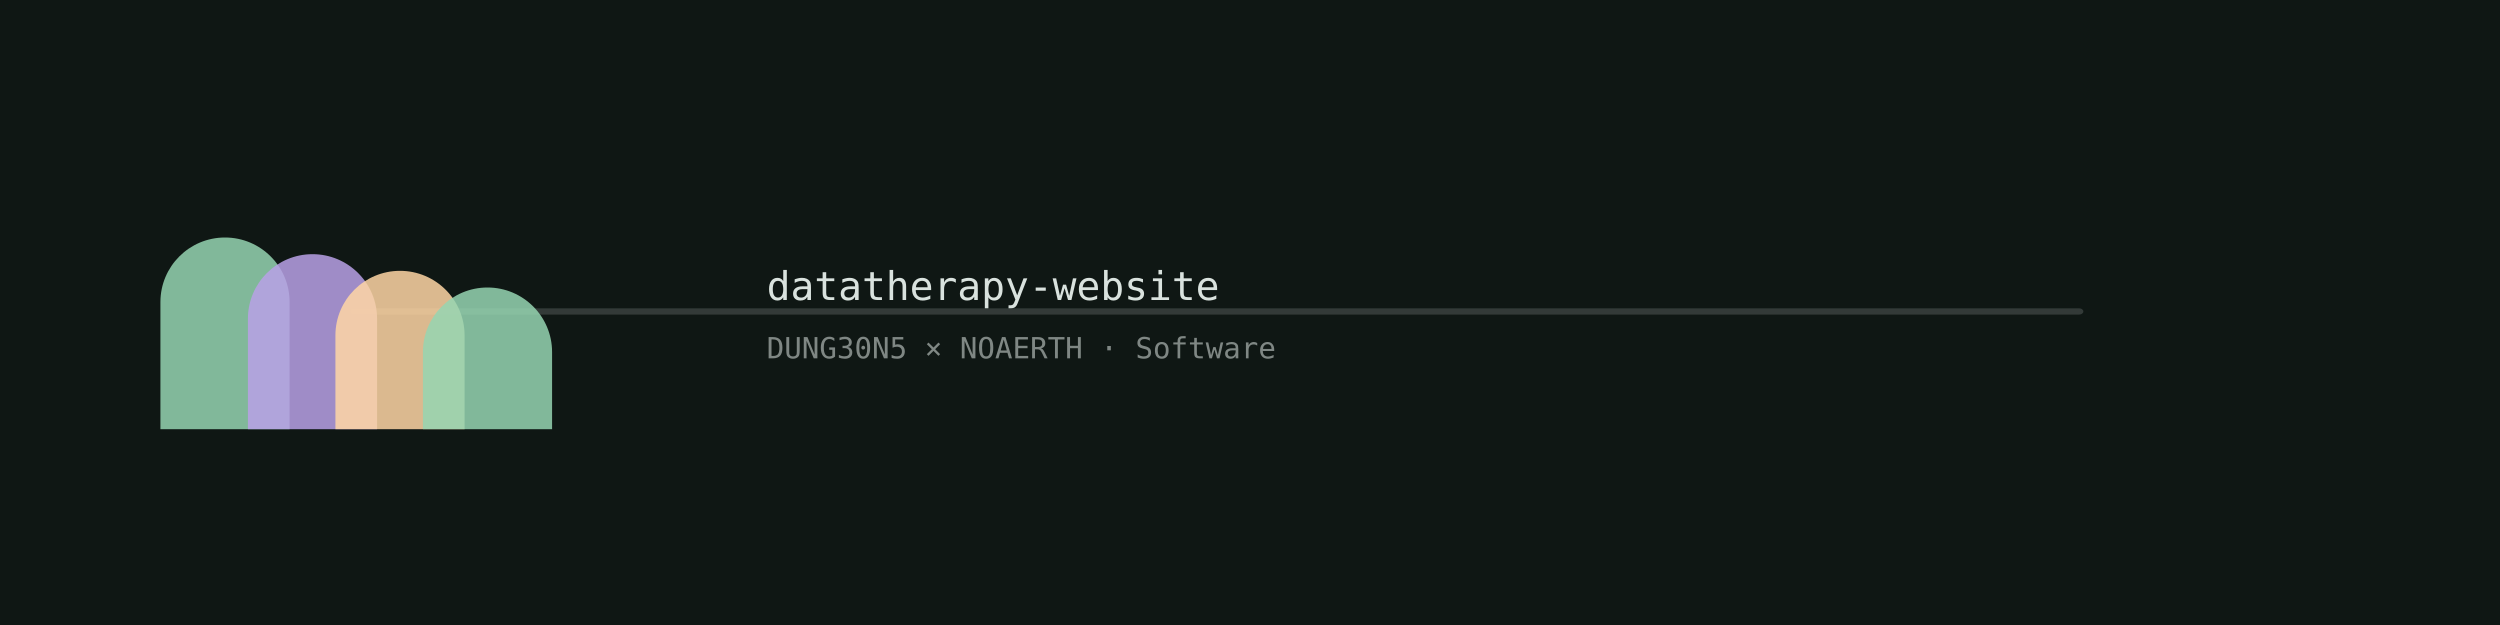
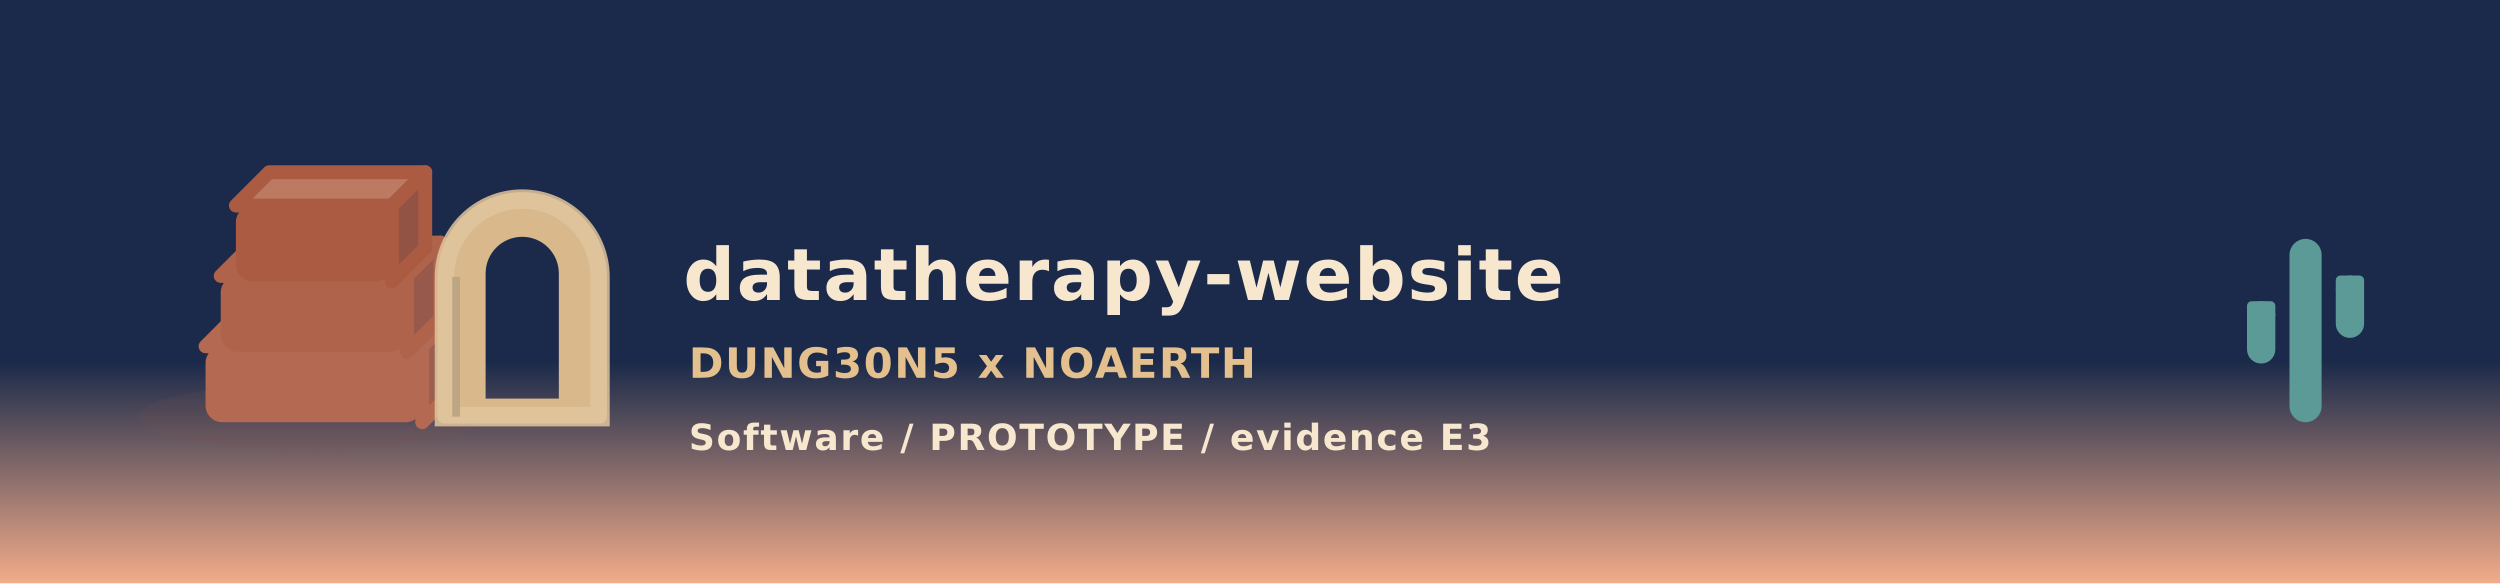
- <svg xmlns="http://www.w3.org/2000/svg" viewBox="0 0 1200 300" width="1200" height="300" role="img" aria-label="datatherapy-website identity object">
-   <rect width="1200" height="300" fill="#0f1714" />
-   <defs>
-     <linearGradient id="gft" x1="0" y1="0" x2="1" y2="1">
-       <stop offset="0%" stop-color="#95d5b2" />
-       <stop offset="100%" stop-color="#b8a1e6" />
-     </linearGradient>
-   </defs>
-   <rect x="168.00" y="148.00" width="832.00" height="3.00" rx="2.00" fill="rgba(240,248,244,0.160)" opacity="1.00" />
-   <path d="M77.00,206.00 L77.00,145.00 A31.00,31.00 0 0 1 139.00,145.00 L139.00,206.00 Z" fill="rgba(149,213,178,0.850)" opacity="1.00" />
-   <path d="M119.00,206.00 L119.00,153.00 A31.00,31.00 0 0 1 181.00,153.00 L181.00,206.00 Z" fill="rgba(184,161,230,0.850)" opacity="1.00" />
-   <path d="M161.00,206.00 L161.00,161.00 A31.00,31.00 0 0 1 223.00,161.00 L223.00,206.00 Z" fill="rgba(255,214,165,0.850)" opacity="1.00" />
-   <path d="M203.00,206.00 L203.00,169.00 A31.00,31.00 0 0 1 265.00,169.00 L265.00,206.00 Z" fill="rgba(149,213,178,0.850)" opacity="1.00" />
-   <text x="368" y="144" font-family="ui-monospace,Menlo,monospace" font-size="19" fill="rgba(240,248,244,0.900)">datatherapy-website</text>
-   <text x="368" y="172" font-family="ui-monospace,Menlo,monospace" font-size="14" fill="rgba(240,248,244,0.500)">DUNG30N5 × NOAERTH · Software</text>
+ <svg xmlns="http://www.w3.org/2000/svg" width="900" height="210" viewBox="0 0 900 210" role="img" aria-label="datatherapy-website - identity object">
+   <linearGradient id="skyf" x1="0" y1="0" x2="0" y2="1">
+     <stop offset="0" stop-color="#1b2a4a" />
+     <stop offset="0.62" stop-color="#1b2a4a" />
+     <stop offset="1" stop-color="#f3ad8a" />
+   </linearGradient>
+   <rect width="900" height="210" fill="url(#skyf)" />
+   <rect x="0" y="352" width="900" height="-142" fill="#e3c08d" />
+   <rect x="0" y="352" width="900" height="3" fill="#e6c596" />
+   <ellipse cx="112" cy="150" rx="62" ry="12" fill="rgba(138,90,68,0.11)" />
+   <path d="M74,124.67 L152,124.67 L164,112.67 L86,112.67 Z" fill="#c3866d" stroke="#b46a52" stroke-width="5" stroke-linejoin="round" />
+   <path d="M152,124.67 L164,112.67 L164,140 L152,152 Z" fill="#9a5f51" stroke="#b46a52" stroke-width="5" stroke-linejoin="round" />
+   <rect x="74" y="124.67" width="78" height="27.33" rx="6" fill="#b46a52" />
+   <path d="M79.46,99.33 L146.54,99.33 L158.54,87.33 L91.46,87.33 Z" fill="#bf8068" stroke="#b0634b" stroke-width="5" stroke-linejoin="round" />
+   <path d="M146.54,99.33 L158.54,87.33 L158.54,114.67 L146.54,126.67 Z" fill="#97594b" stroke="#b0634b" stroke-width="5" stroke-linejoin="round" />
+   <rect x="79.46" y="99.33" width="67.08" height="27.33" rx="6" fill="#b0634b" />
+   <path d="M84.92,74 L141.08,74 L153.08,62 L96.92,62 Z" fill="#bc7a62" stroke="#ac5b43" stroke-width="5" stroke-linejoin="round" />
+   <path d="M141.08,74 L153.08,62 L153.08,89.33 L141.08,101.33 Z" fill="#935344" stroke="#ac5b43" stroke-width="5" stroke-linejoin="round" />
+   <rect x="84.92" y="74" width="56.16" height="27.33" rx="6" fill="#ac5b43" />
+   <path d="M160,150 L160,99.68 A28,28 0 0 1 216,99.68 L216,150 Z M172.32,146 L172.32,98.43 A15.68,15.68 0 0 1 203.68,98.43 L203.68,146 Z" fill="#d9b98c" fill-rule="evenodd" stroke="#d9b98c" stroke-width="5" stroke-linejoin="round" />
+   <path d="M160,150 L160,99.68 A28,28 0 0 1 216,99.68 L216,150 Z" fill="none" stroke="#e0c49c" stroke-width="7" stroke-linecap="round" opacity="0.85" />
+   <rect x="162.8" y="99.68" width="2.8" height="50.32" fill="#bea583" />
+   <text x="246" y="108" font-family="Verdana,DejaVu Sans,sans-serif" font-size="26" font-weight="700" letter-spacing="0.6" fill="#f6e7ce" text-anchor="start">datatherapy-website</text>
+   <text x="248" y="136" font-family="Verdana,DejaVu Sans,sans-serif" font-size="15" font-weight="700" letter-spacing="0.6" fill="#e3c08d" text-anchor="start">DUNG30N5 x NOAERTH</text>
+   <text x="248" y="162" font-family="Verdana,DejaVu Sans,sans-serif" font-size="13" font-weight="700" letter-spacing="0.6" fill="#f6e7ce" text-anchor="start">Software  /  PROTOTYPE  /  evidence E3</text>
+   <rect x="824.22" y="86" width="11.56" height="66" rx="5.78" fill="#5b9a97" />
+   <rect x="808.92" y="108.44" width="10.2" height="22.44" rx="5.1" fill="#5b9a97" />
+   <rect x="808.92" y="108.44" width="10.2" height="6.6" rx="1.7" fill="#5b9a97" />
+   <rect x="840.88" y="99.2" width="10.2" height="22.44" rx="5.1" fill="#5b9a97" />
+   <rect x="840.88" y="99.2" width="10.2" height="6.6" rx="1.7" fill="#5b9a97" />
</svg>
